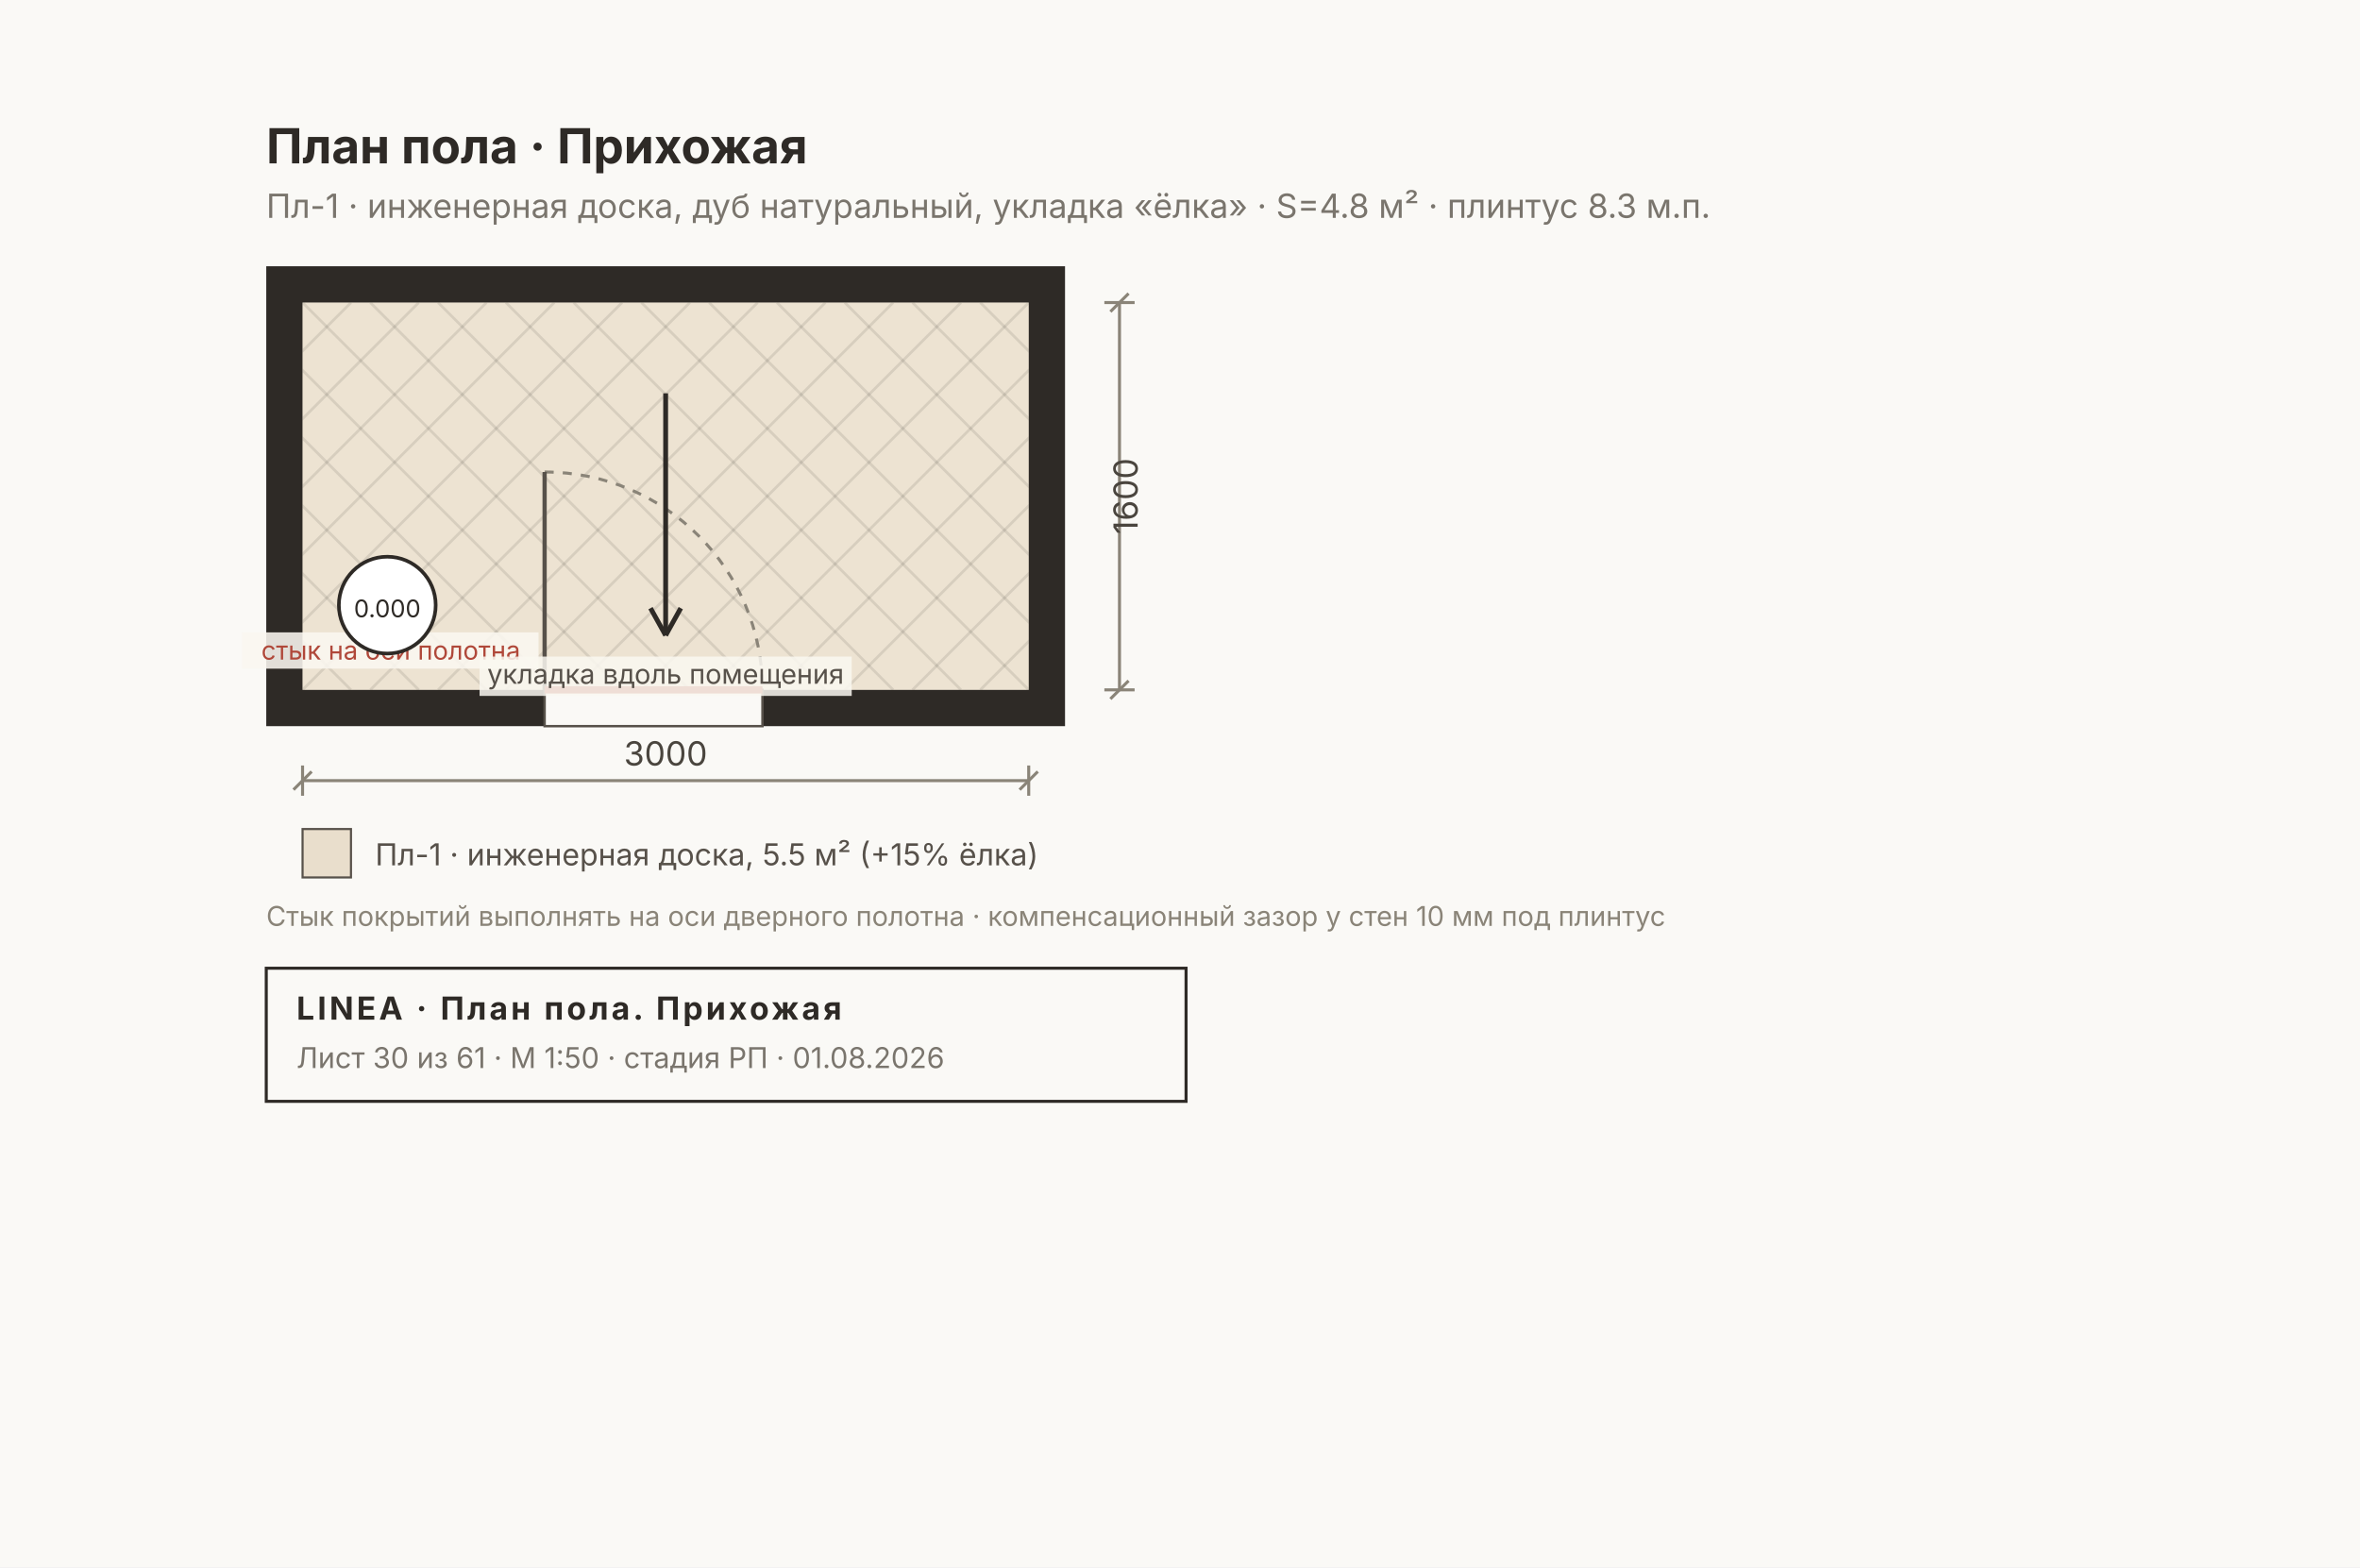
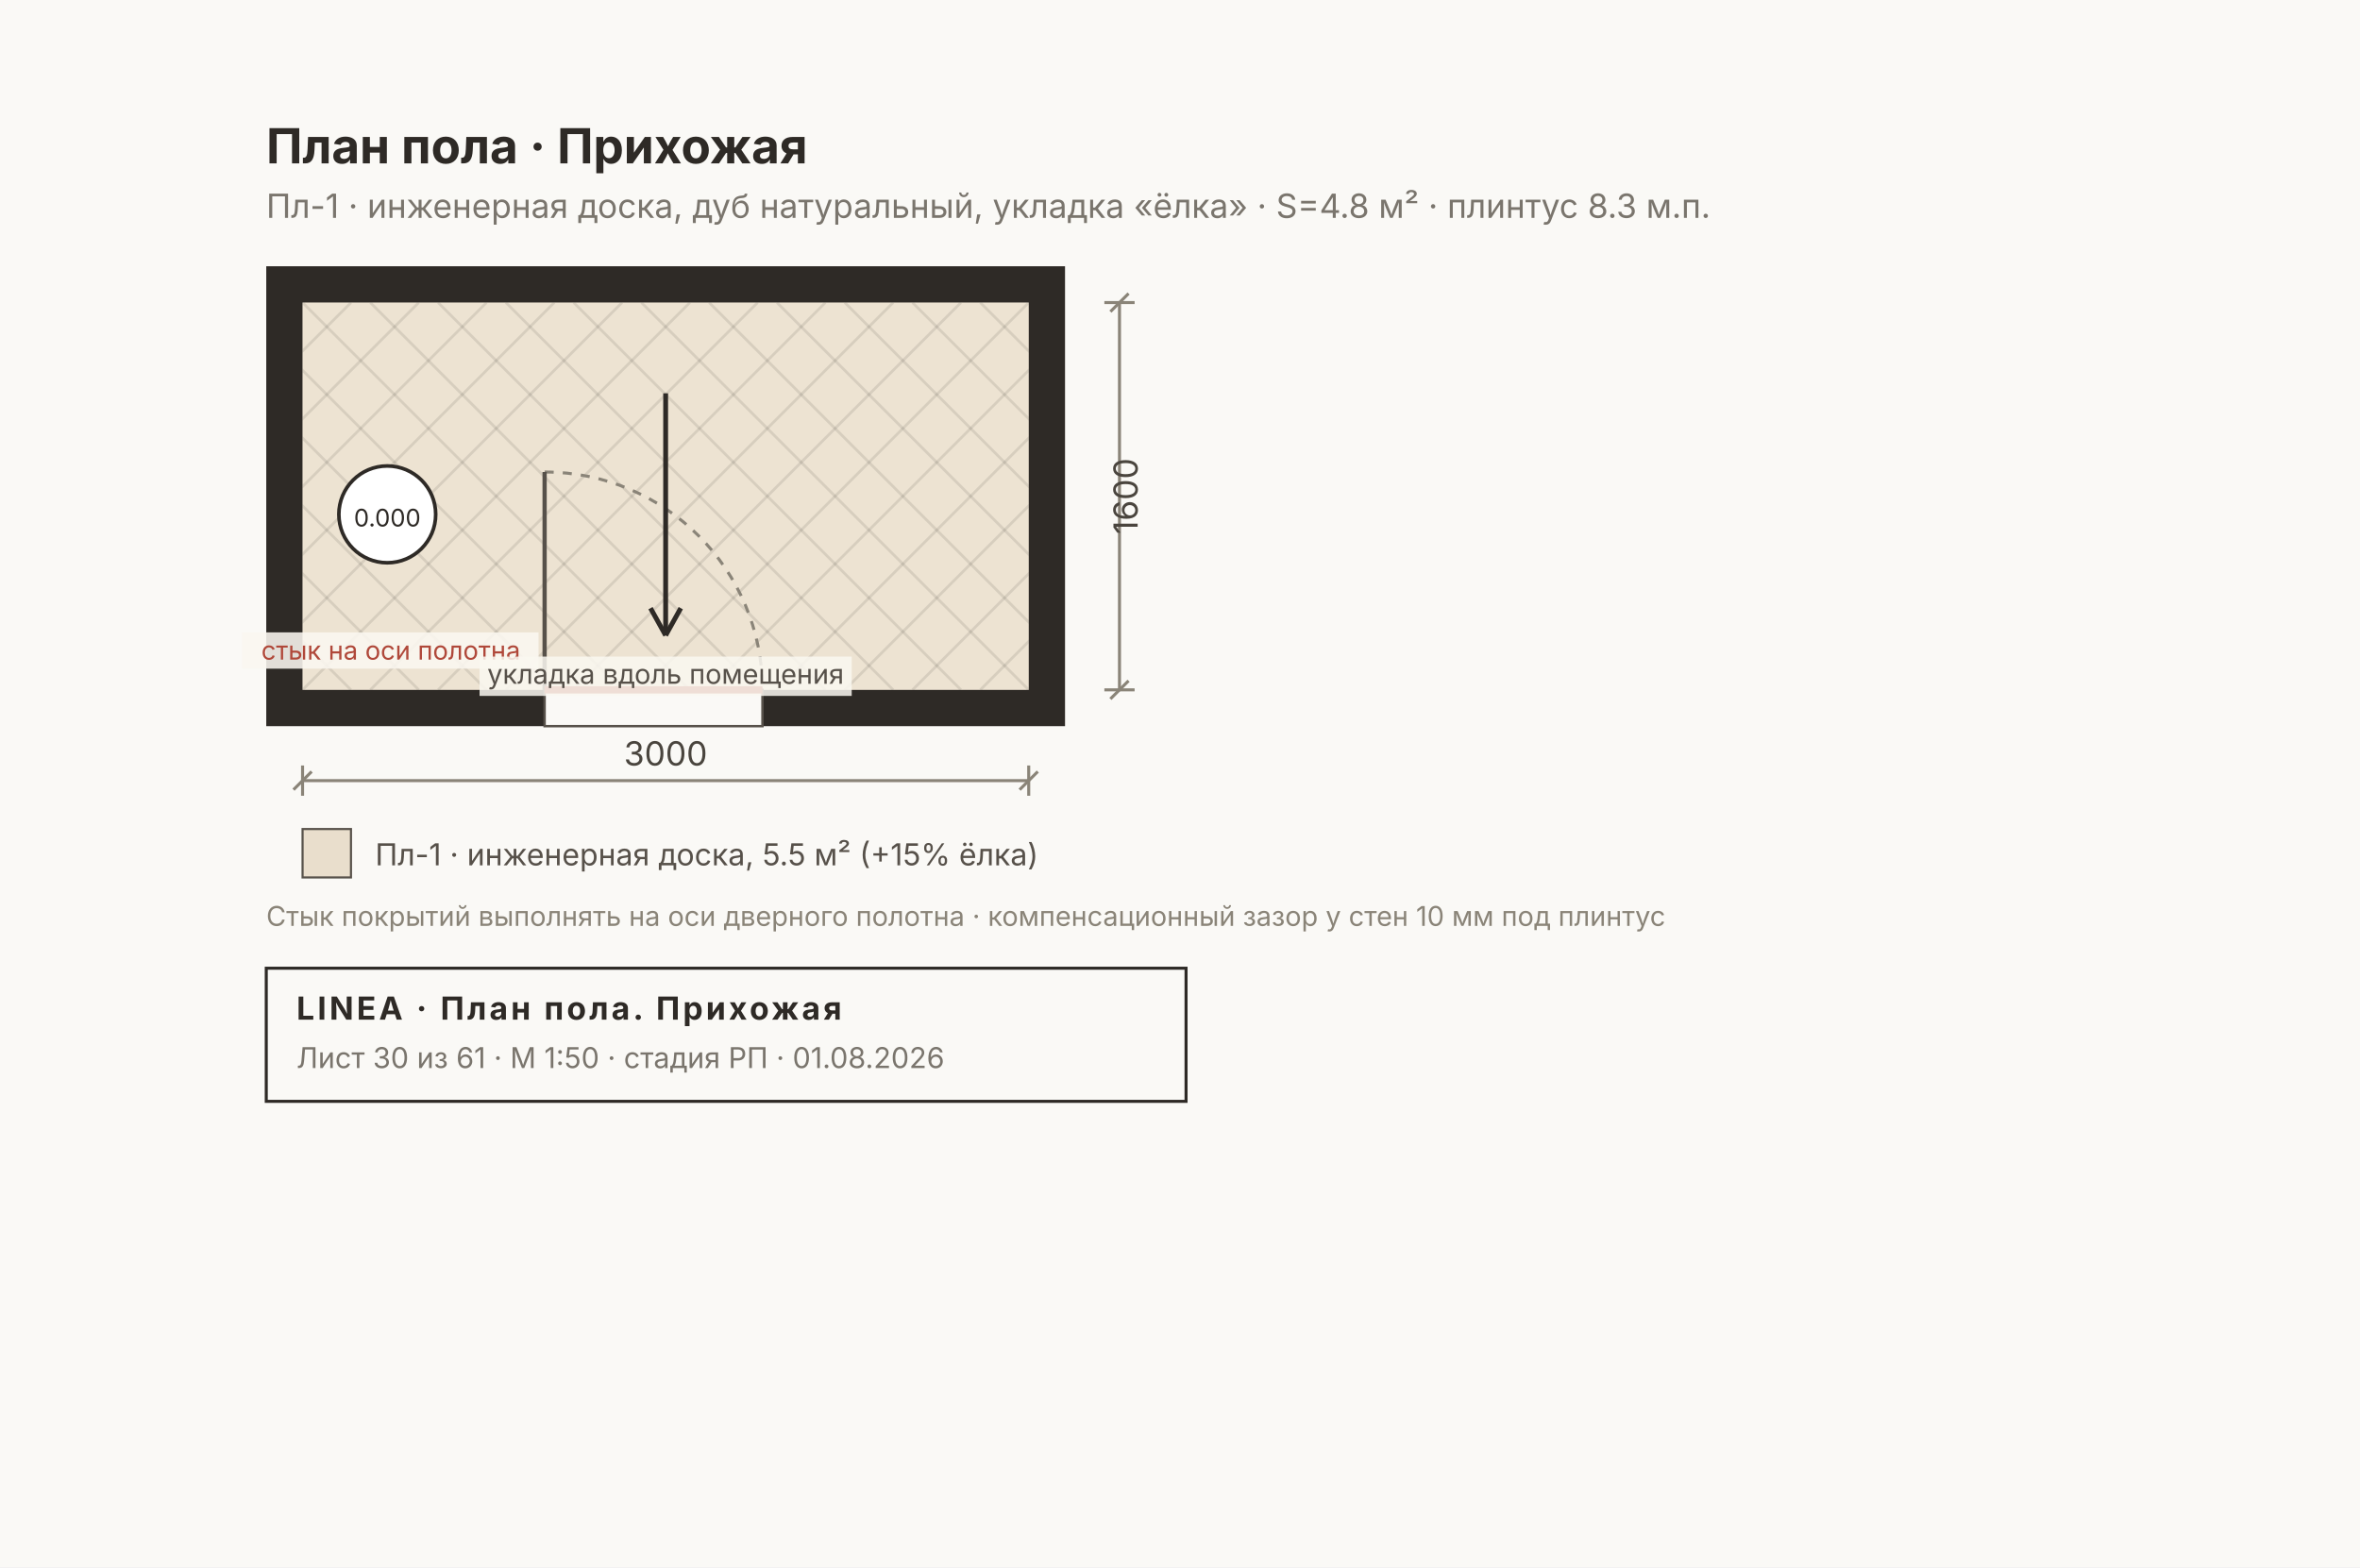
<svg xmlns="http://www.w3.org/2000/svg" width="780" height="518" viewBox="0 0 780 518" font-family="Inter, &quot;Helvetica Neue&quot;, Arial, sans-serif">
  <rect width="780" height="518" fill="#FAF9F6" />
  <rect x="88" y="88" width="264" height="152" fill="#2E2A26" />
  <rect x="100" y="100" width="240" height="128" fill="#FAF7F0" />
  <rect x="100" y="100" width="240" height="128" fill="#C8A97A40" />
  <clipPath id="fl5">
    <rect x="100" y="100" width="240" height="128" />
  </clipPath>
  <g clip-path="url(#fl5)">
    <line x1="-34.4" y1="100" x2="93.6" y2="228" stroke="#00000018" stroke-width="0.9" />
    <line x1="-34.4" y1="228" x2="93.6" y2="100" stroke="#00000018" stroke-width="0.9" />
    <line x1="-12" y1="100" x2="116" y2="228" stroke="#00000018" stroke-width="0.9" />
    <line x1="-12" y1="228" x2="116" y2="100" stroke="#00000018" stroke-width="0.9" />
    <line x1="10.4" y1="100" x2="138.4" y2="228" stroke="#00000018" stroke-width="0.9" />
    <line x1="10.4" y1="228" x2="138.4" y2="100" stroke="#00000018" stroke-width="0.9" />
    <line x1="32.8" y1="100" x2="160.8" y2="228" stroke="#00000018" stroke-width="0.9" />
    <line x1="32.8" y1="228" x2="160.8" y2="100" stroke="#00000018" stroke-width="0.9" />
    <line x1="55.2" y1="100" x2="183.2" y2="228" stroke="#00000018" stroke-width="0.9" />
    <line x1="55.2" y1="228" x2="183.2" y2="100" stroke="#00000018" stroke-width="0.9" />
    <line x1="77.6" y1="100" x2="205.6" y2="228" stroke="#00000018" stroke-width="0.9" />
    <line x1="77.6" y1="228" x2="205.6" y2="100" stroke="#00000018" stroke-width="0.9" />
    <line x1="100" y1="100" x2="228" y2="228" stroke="#00000018" stroke-width="0.9" />
    <line x1="100" y1="228" x2="228" y2="100" stroke="#00000018" stroke-width="0.9" />
    <line x1="122.4" y1="100" x2="250.4" y2="228" stroke="#00000018" stroke-width="0.9" />
    <line x1="122.4" y1="228" x2="250.4" y2="100" stroke="#00000018" stroke-width="0.9" />
    <line x1="144.8" y1="100" x2="272.8" y2="228" stroke="#00000018" stroke-width="0.9" />
    <line x1="144.8" y1="228" x2="272.8" y2="100" stroke="#00000018" stroke-width="0.9" />
    <line x1="167.2" y1="100" x2="295.2" y2="228" stroke="#00000018" stroke-width="0.9" />
    <line x1="167.2" y1="228" x2="295.2" y2="100" stroke="#00000018" stroke-width="0.9" />
    <line x1="189.6" y1="100" x2="317.6" y2="228" stroke="#00000018" stroke-width="0.9" />
    <line x1="189.6" y1="228" x2="317.6" y2="100" stroke="#00000018" stroke-width="0.9" />
    <line x1="212" y1="100" x2="340" y2="228" stroke="#00000018" stroke-width="0.9" />
    <line x1="212" y1="228" x2="340" y2="100" stroke="#00000018" stroke-width="0.9" />
    <line x1="234.4" y1="100" x2="362.4" y2="228" stroke="#00000018" stroke-width="0.9" />
    <line x1="234.4" y1="228" x2="362.4" y2="100" stroke="#00000018" stroke-width="0.9" />
    <line x1="256.8" y1="100" x2="384.8" y2="228" stroke="#00000018" stroke-width="0.9" />
    <line x1="256.8" y1="228" x2="384.8" y2="100" stroke="#00000018" stroke-width="0.9" />
    <line x1="279.2" y1="100" x2="407.2" y2="228" stroke="#00000018" stroke-width="0.9" />
    <line x1="279.2" y1="228" x2="407.2" y2="100" stroke="#00000018" stroke-width="0.9" />
    <line x1="301.6" y1="100" x2="429.6" y2="228" stroke="#00000018" stroke-width="0.9" />
    <line x1="301.6" y1="228" x2="429.6" y2="100" stroke="#00000018" stroke-width="0.9" />
    <line x1="324" y1="100" x2="452" y2="228" stroke="#00000018" stroke-width="0.9" />
    <line x1="324" y1="228" x2="452" y2="100" stroke="#00000018" stroke-width="0.9" />
    <line x1="346.4" y1="100" x2="474.4" y2="228" stroke="#00000018" stroke-width="0.9" />
    <line x1="346.4" y1="228" x2="474.4" y2="100" stroke="#00000018" stroke-width="0.9" />
    <line x1="368.8" y1="100" x2="496.8" y2="228" stroke="#00000018" stroke-width="0.9" />
    <line x1="368.8" y1="228" x2="496.8" y2="100" stroke="#00000018" stroke-width="0.9" />
    <line x1="391.2" y1="100" x2="519.2" y2="228" stroke="#00000018" stroke-width="0.9" />
    <line x1="391.2" y1="228" x2="519.2" y2="100" stroke="#00000018" stroke-width="0.9" />
    <line x1="413.6" y1="100" x2="541.6" y2="228" stroke="#00000018" stroke-width="0.9" />
    <line x1="413.6" y1="228" x2="541.6" y2="100" stroke="#00000018" stroke-width="0.9" />
    <line x1="436" y1="100" x2="564" y2="228" stroke="#00000018" stroke-width="0.9" />
    <line x1="436" y1="228" x2="564" y2="100" stroke="#00000018" stroke-width="0.9" />
    <line x1="458.4" y1="100" x2="586.4" y2="228" stroke="#00000018" stroke-width="0.9" />
    <line x1="458.4" y1="228" x2="586.4" y2="100" stroke="#00000018" stroke-width="0.9" />
  </g>
  <rect x="180" y="228" width="72" height="12" fill="#FAF9F6" stroke="#57514A" stroke-width="0.8" />
  <path d="M 180 156 A 72 72 0 0 1 252 228" fill="none" stroke="#8A8478" stroke-width="1" stroke-dasharray="3 3" />
  <line x1="180" y1="228" x2="180" y2="156" stroke="#57514A" stroke-width="1.4" />
  <line x1="180" y1="228" x2="252" y2="228" stroke="#B0483A" stroke-width="2.4" />
  <rect x="80" y="209" width="98" height="12" fill="#FAF7F0E0" />
  <text x="172" y="218" font-size="8.5" fill="#B0483A" text-anchor="end">стык на оси полотна</text>
  <g stroke="#2E2A26" stroke-width="1.6" fill="none">
    <line x1="220" y1="130" x2="220" y2="210" />
    <path d="M 220 210 l -5 -9 M 220 210 l 5 -9" />
  </g>
  <rect x="158.5" y="217" width="123" height="13" fill="#FAF7F0D9" />
  <text x="220" y="226" font-size="9" fill="#57514A" text-anchor="middle">укладка вдоль помещения</text>
  <g>
-     <circle cx="128" cy="200" r="16" fill="#FFF" stroke="#2E2A26" stroke-width="1.2" />
-     <text x="128" y="204" font-size="8" text-anchor="middle" fill="#2E2A26">0.000</text>
+     <circle cx="128" cy="170" r="16" fill="#FFF" stroke="#2E2A26" stroke-width="1.2" />
+     <text x="128" y="174" font-size="8" text-anchor="middle" fill="#2E2A26">0.000</text>
  </g>
  <text x="88" y="54" font-size="16" font-weight="700" fill="#2E2A26">План пола · Прихожая</text>
  <text x="88" y="72" font-size="11" fill="#7A756D">Пл-1 · инженерная доска, дуб натуральный, укладка «ёлка» · S=4.8 м² · плинтус 8.3 м.п.</text>
  <g stroke="#8A8478" stroke-width="1" fill="none">
    <line x1="100" y1="258" x2="340" y2="258" />
    <line x1="100" y1="253" x2="100" y2="263" />
    <line x1="340" y1="253" x2="340" y2="263" />
    <line x1="97" y1="261" x2="103" y2="255" />
    <line x1="337" y1="261" x2="343" y2="255" />
  </g>
  <text x="220" y="253" font-size="11" fill="#4A453E" text-anchor="middle">3000</text>
  <g stroke="#8A8478" stroke-width="1" fill="none">
    <line x1="370" y1="100" x2="370" y2="228" />
    <line x1="365" y1="100" x2="375" y2="100" />
    <line x1="365" y1="228" x2="375" y2="228" />
    <line x1="367" y1="103" x2="373" y2="97" />
    <line x1="367" y1="231" x2="373" y2="225" />
  </g>
  <text x="376" y="164" font-size="11" fill="#4A453E" transform="rotate(-90 376 164)" text-anchor="middle">1600</text>
  <g font-size="10" fill="#57514A">
    <rect x="100" y="274" width="16" height="16" fill="#C8A97A55" stroke="#57514A" stroke-width="0.7" />
    <text x="124" y="286">Пл-1 · инженерная доска, 5.5 м² (+15% ёлка)</text>
  </g>
  <text x="88" y="306" font-size="9" fill="#8A8478">Стык покрытий выполнять на оси дверного полотна · компенсационный зазор у стен 10 мм под плинтус</text>
  <g>
    <rect x="88" y="320" width="304" height="44" fill="none" stroke="#2E2A26" stroke-width="1" />
    <text x="98" y="337" font-size="10.5" font-weight="700" fill="#2E2A26" letter-spacing="1">LINEA · План пола. Прихожая</text>
    <text x="98" y="353" font-size="9.5" fill="#7A756D">Лист 30 из 61 · М 1:50 · стадия РП · 01.08.2026</text>
  </g>
</svg>
